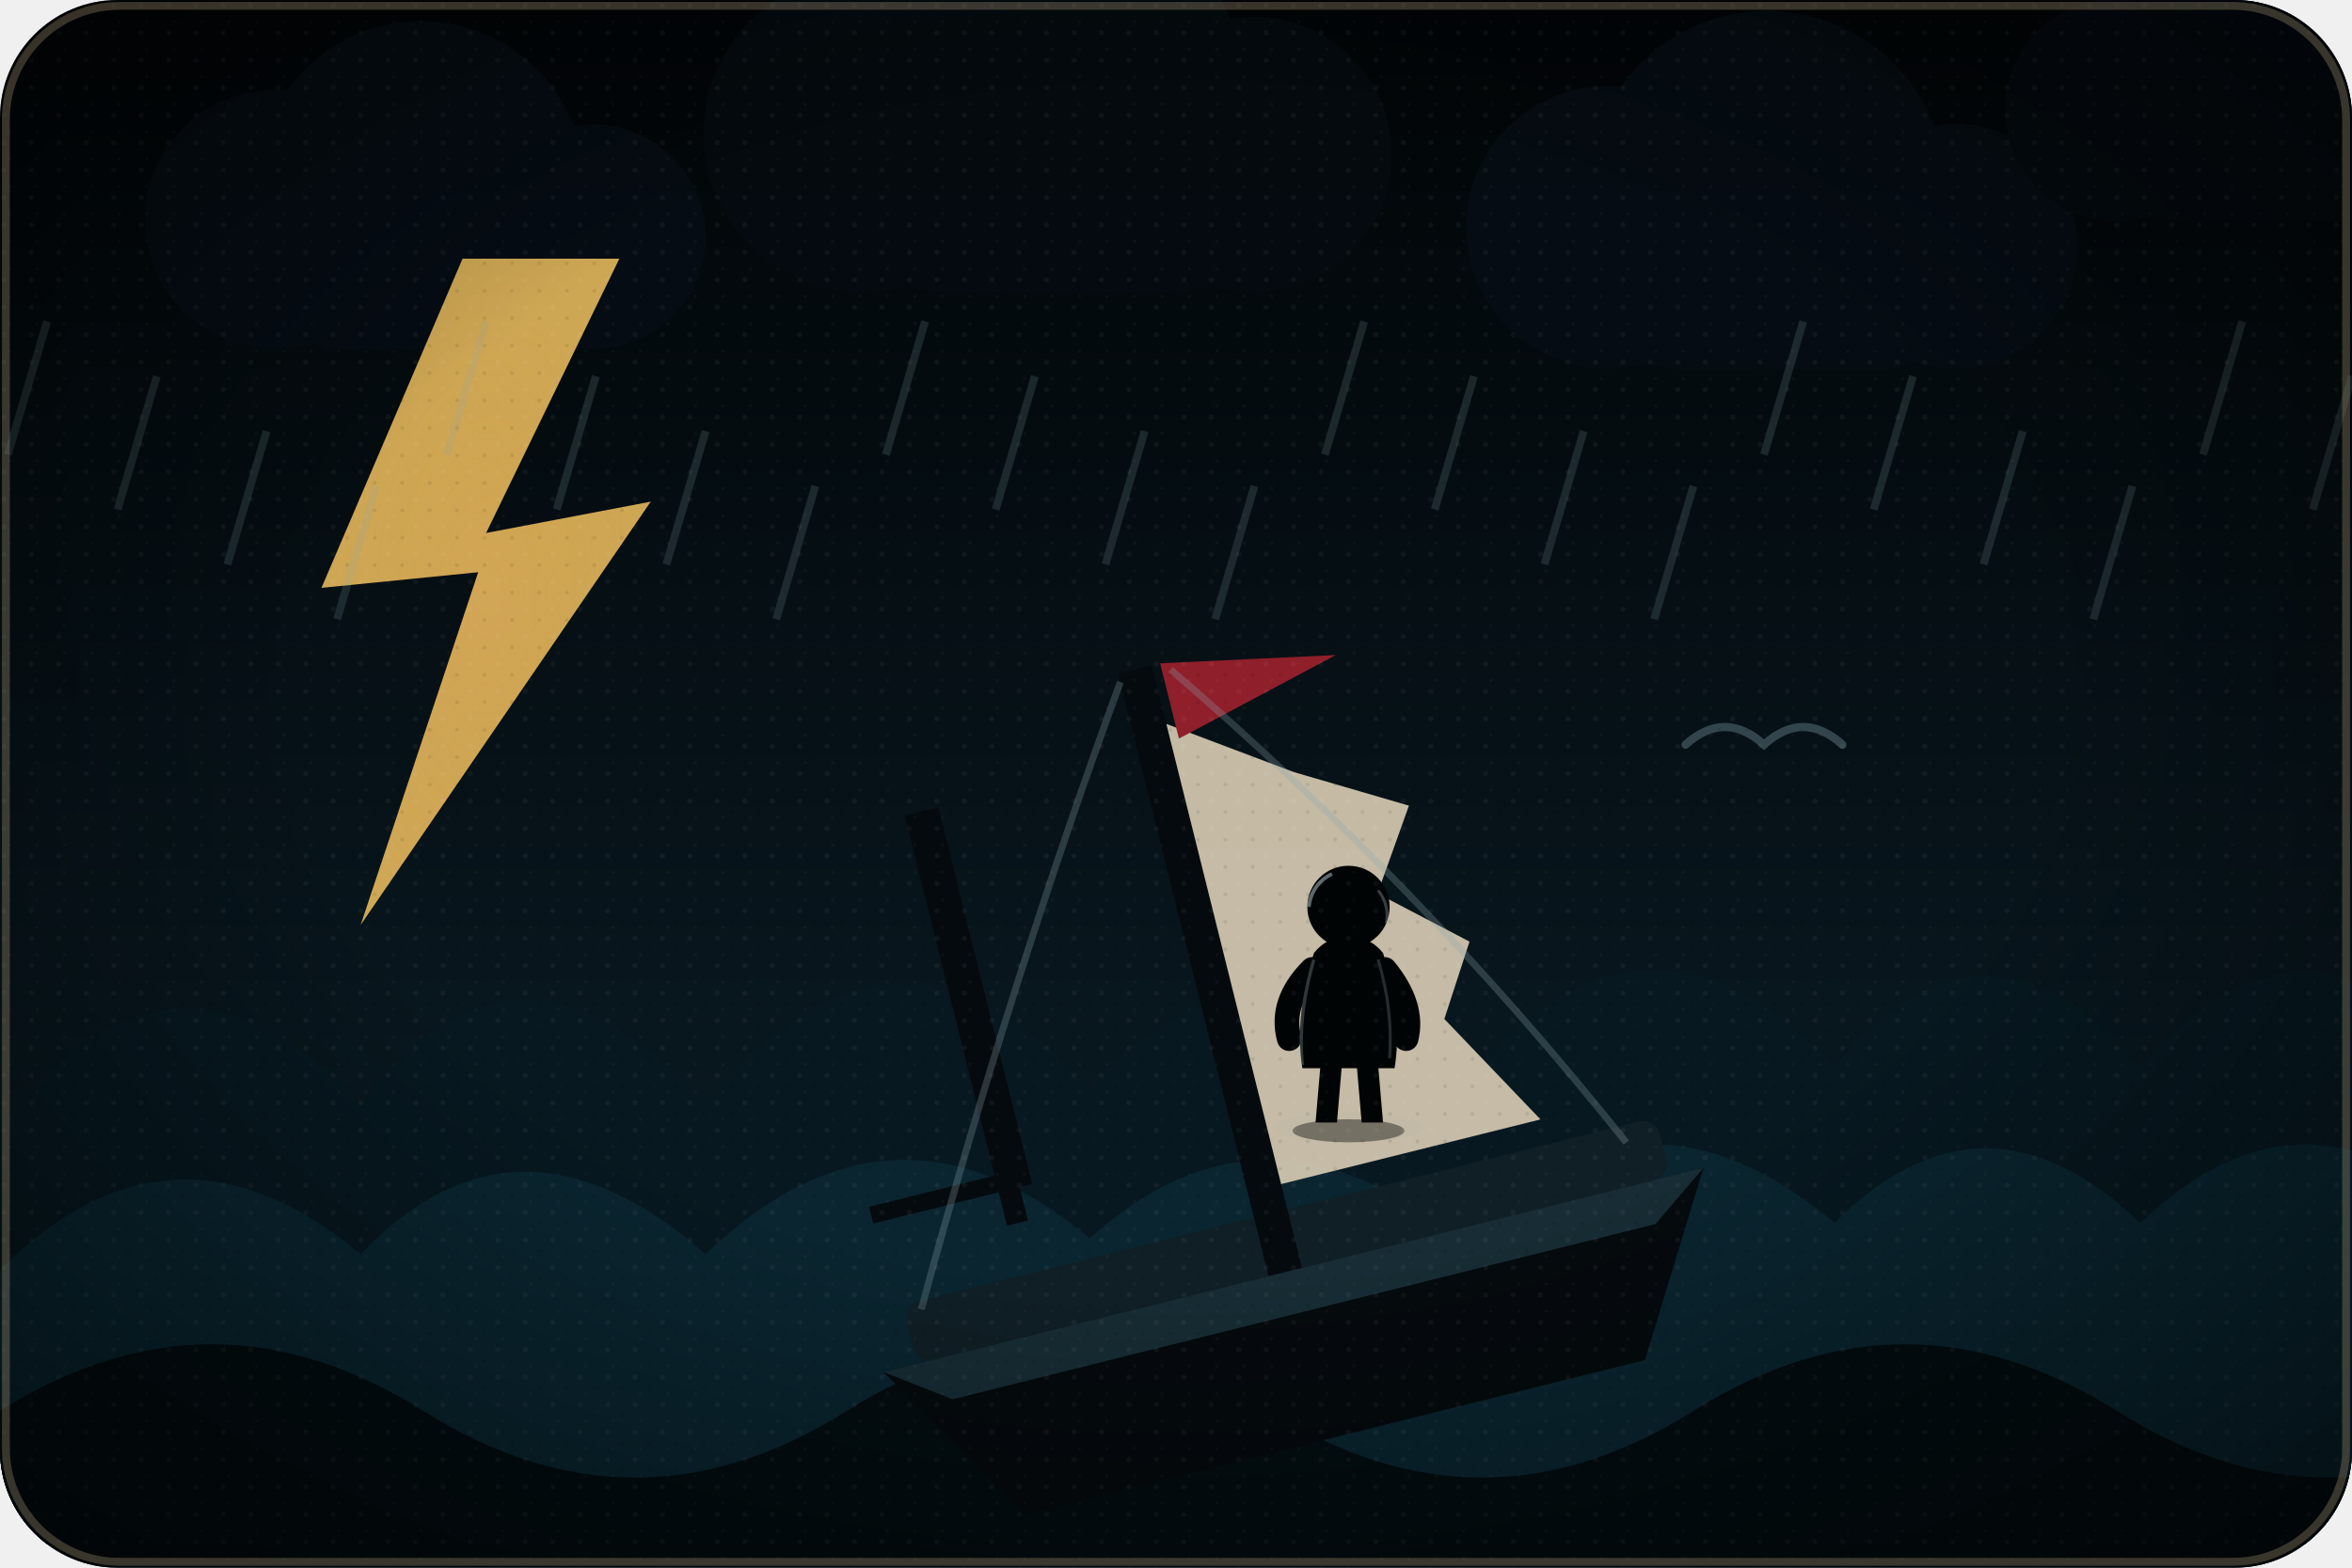
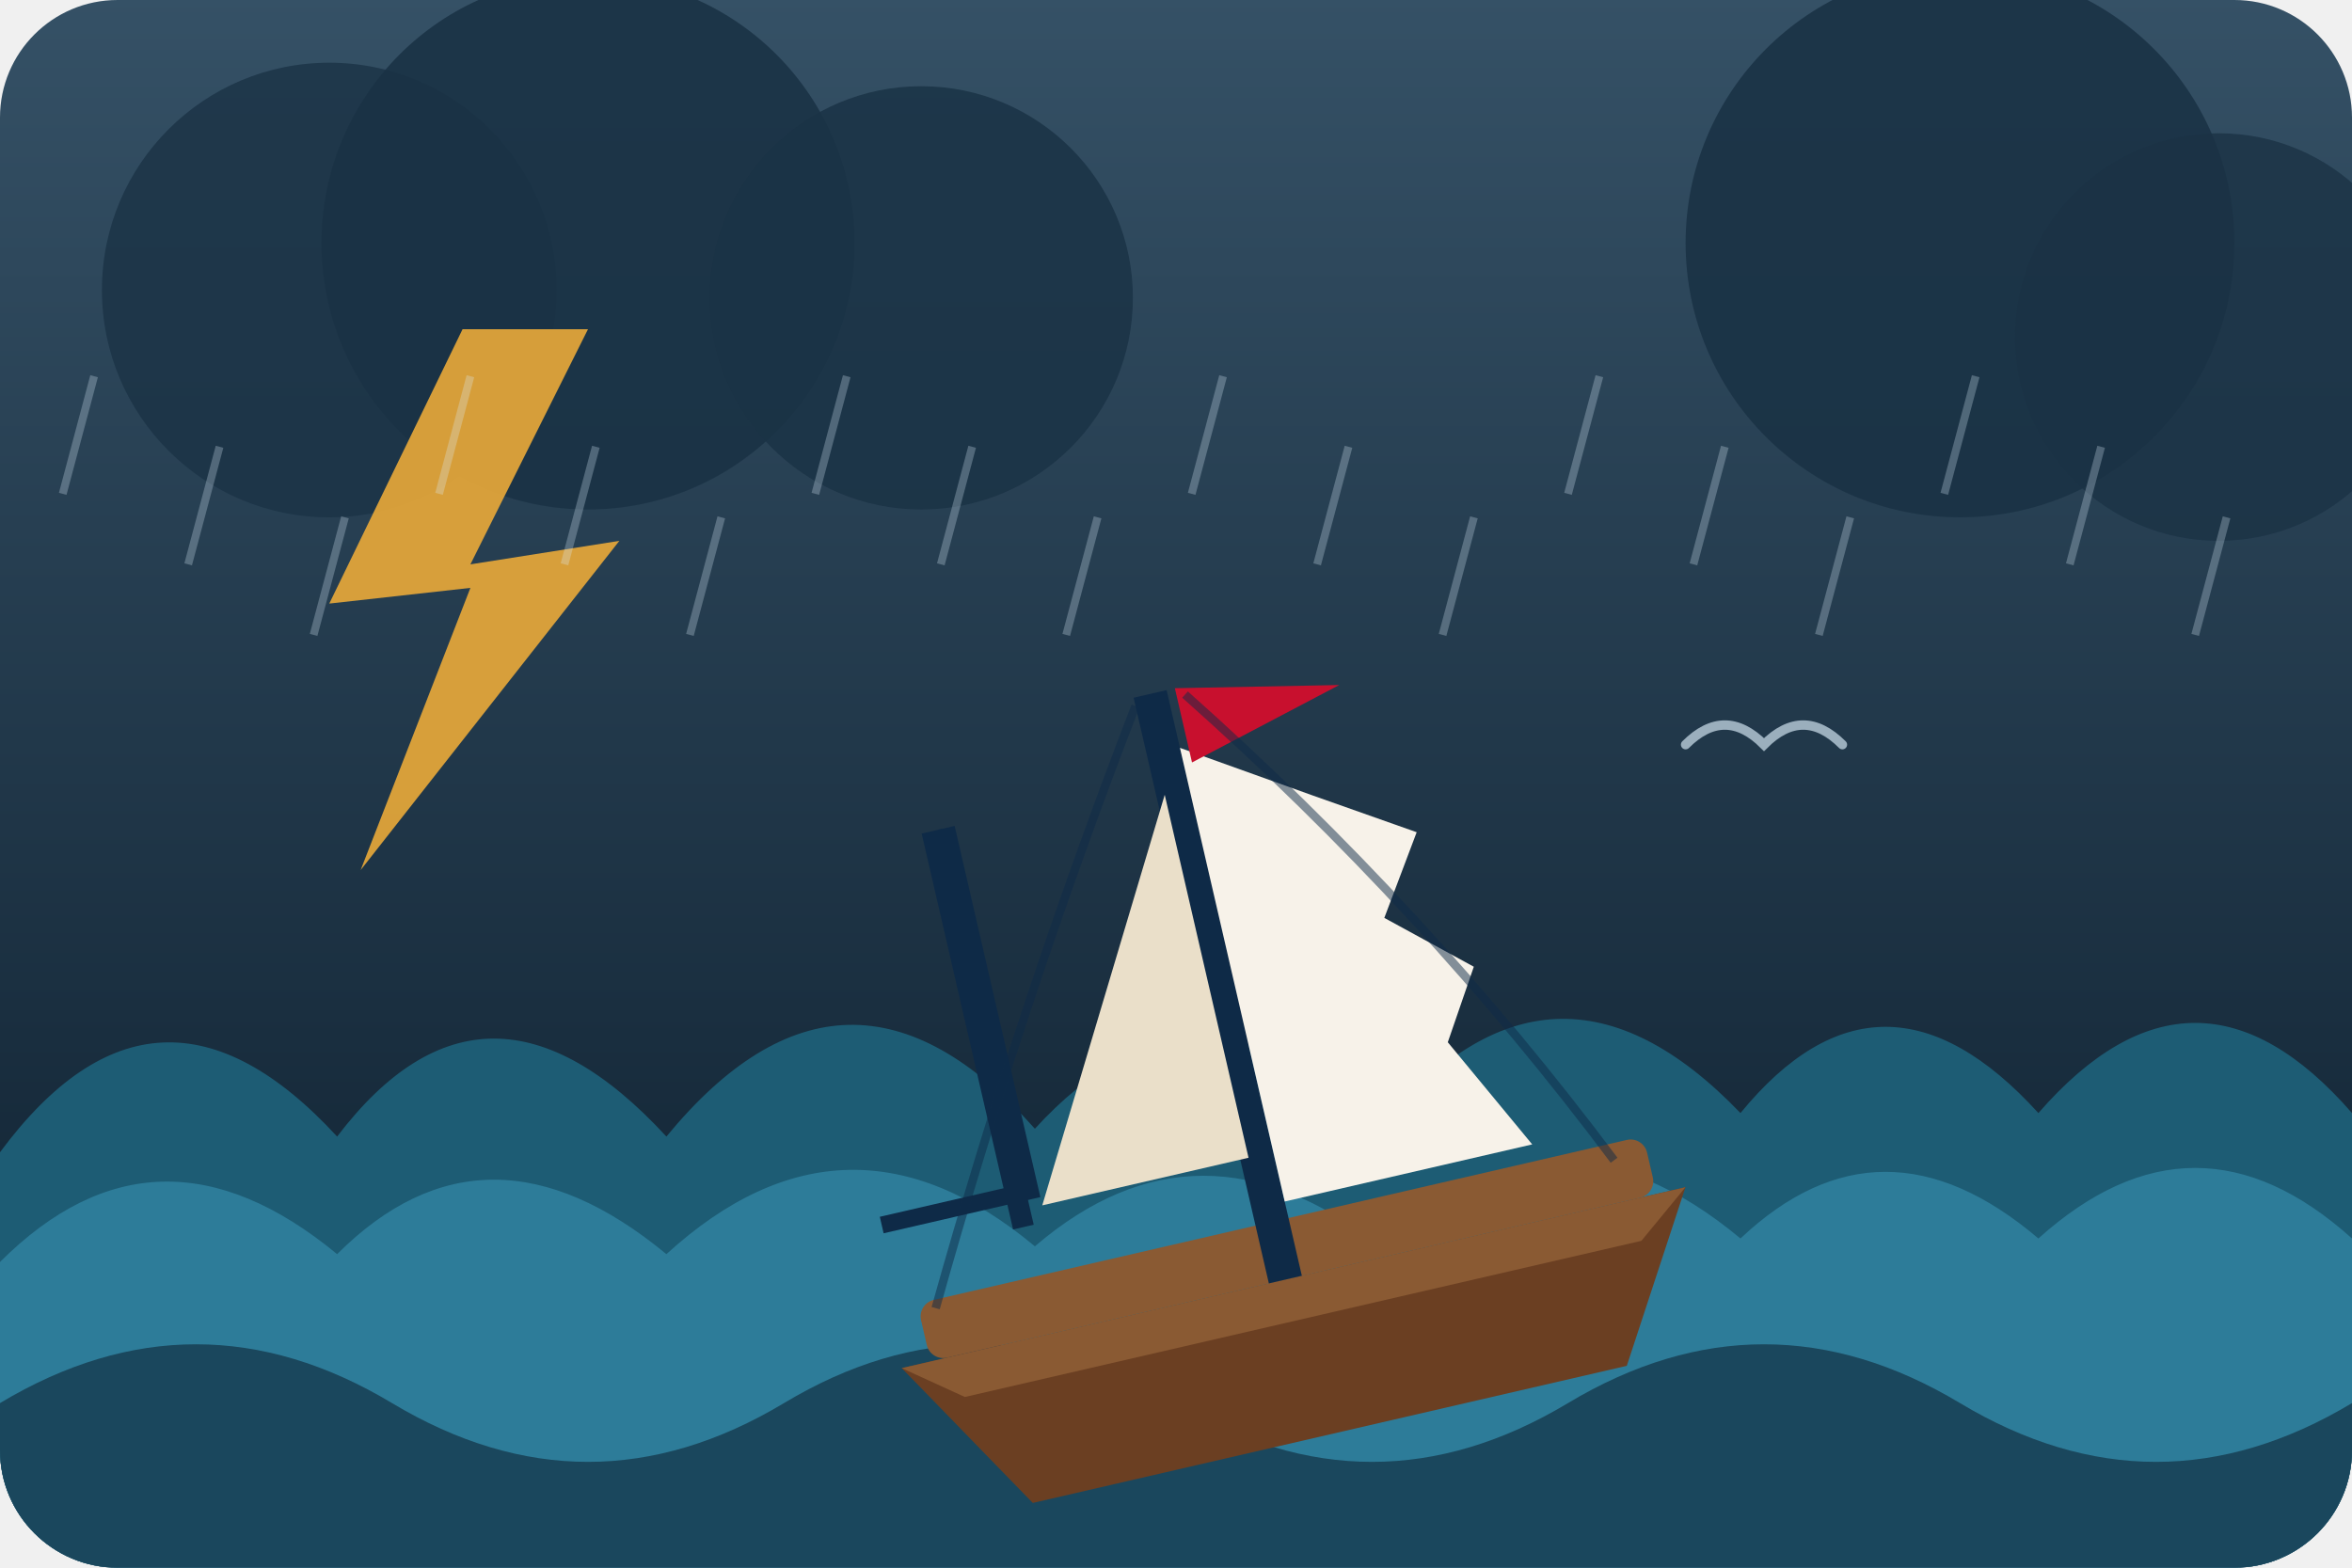
<svg xmlns="http://www.w3.org/2000/svg" viewBox="0 0 600 400" role="img" aria-labelledby="title">
  <defs>
    <linearGradient id="bg" x1="0" y1="0" x2="0" y2="1">
-       <stop offset="0" stop-color="#010406" />
-       <stop offset="1" stop-color="#0c202a" />
+       <stop offset="0" stop-color="#355166" />
+       <stop offset="1" stop-color="#0b1c2b" />
    </linearGradient>
    <linearGradient id="sea" x1="0" y1="0" x2="0" y2="1">
-       <stop offset="0" stop-color="#0c202b" />
-       <stop offset="1" stop-color="#030a0f" />
+       <stop offset="0" stop-color="#2f7f9d" />
+       <stop offset="1" stop-color="#1d5c74" />
    </linearGradient>
-     <radialGradient id="moonGlow">
-       <stop offset="0" stop-color="#f2ead8" stop-opacity=".55" />
-       <stop offset=".35" stop-color="#c9d8d9" stop-opacity=".18" />
-       <stop offset="1" stop-color="#c9d8d9" stop-opacity="0" />
-     </radialGradient>
-     <radialGradient id="warm">
-       <stop offset="0" stop-color="#e0a45a" stop-opacity=".55" />
-       <stop offset=".5" stop-color="#d98a3d" stop-opacity=".16" />
-       <stop offset="1" stop-color="#d98a3d" stop-opacity="0" />
-     </radialGradient>
-     <radialGradient id="vig" cx=".5" cy=".45" r=".76">
-       <stop offset=".48" stop-color="#000" stop-opacity="0" />
-       <stop offset="1" stop-color="#000" stop-opacity=".62" />
-     </radialGradient>
-     <pattern id="grain" width="7" height="7" patternUnits="userSpaceOnUse">
-       <circle cx="1" cy="1.4" r=".65" fill="#ffffff" opacity=".055" />
-       <circle cx="4.6" cy="4.2" r=".5" fill="#000000" opacity=".1" />
-       <circle cx="2.4" cy="5.6" r=".4" fill="#ffffff" opacity=".04" />
-     </pattern>
    <clipPath id="round">
      <rect width="600" height="400" rx="30" />
    </clipPath>
  </defs>
  <g clip-path="url(#round)">
    <rect width="600" height="400" fill="url(#bg)" />
-     <g transform="translate(70 56) scale(1.1)" fill="#050d13" opacity="0.95">
-       <circle cx="0" cy="0" r="30" />
-       <circle cx="34" cy="-8" r="38" />
-       <circle cx="74" cy="4" r="26" />
-       <rect x="0" y="0" width="74" height="30" rx="15" />
+     <circle cx="84" cy="74" r="58" fill="#1a3245" opacity=".8" />
+     <circle cx="150" cy="62" r="68" fill="#1a3245" opacity=".9" />
+     <circle cx="235" cy="76" r="54" fill="#1a3245" opacity=".85" />
+     <circle cx="500" cy="62" r="70" fill="#1a3245" opacity=".9" />
+     <circle cx="566" cy="86" r="52" fill="#1a3245" opacity=".8" />
+     <path d="M118 84 L84 154 L120 150 L92 222 L158 138 L120 144 L150 84 Z" fill="#e0a43a" opacity=".95" />
+     <g stroke="#dceefb" stroke-width="2" opacity=".28">
+       <path d="M24 96 l-8 30" />
+       <path d="M56 114 l-8 30" />
+       <path d="M88 132 l-8 30" />
+       <path d="M120 96 l-8 30" />
+       <path d="M152 114 l-8 30" />
+       <path d="M184 132 l-8 30" />
+       <path d="M216 96 l-8 30" />
+       <path d="M248 114 l-8 30" />
+       <path d="M280 132 l-8 30" />
+       <path d="M312 96 l-8 30" />
+       <path d="M344 114 l-8 30" />
+       <path d="M376 132 l-8 30" />
+       <path d="M408 96 l-8 30" />
+       <path d="M440 114 l-8 30" />
+       <path d="M472 132 l-8 30" />
+       <path d="M504 96 l-8 30" />
+       <path d="M536 114 l-8 30" />
+       <path d="M568 132 l-8 30" />
    </g>
-     <g transform="translate(220 34) scale(1.35)" fill="#040a0f" opacity="0.95">
-       <circle cx="0" cy="0" r="30" />
-       <circle cx="34" cy="-8" r="38" />
-       <circle cx="74" cy="4" r="26" />
-       <rect x="0" y="0" width="74" height="30" rx="15" />
+     <path d="M0 294 q40 -54 86 -4 q38 -50 84 0 q46 -56 94 -2 q42 -46 88 0 q44 -54 92 -4 q36 -44 76 0 q40 -46 80 0 v116 H0 Z" fill="#1d5c74" />
+     <path d="M0 322 q40 -40 86 -2 q38 -38 84 0 q46 -42 94 -2 q42 -36 88 0 q44 -42 92 -2 q36 -34 76 0 q40 -36 80 0 v84 H0 Z" fill="#2f7f9d" opacity=".9" />
+     <path d="M0 358 q50 -30 100 0 t100 0 t100 0 t100 0 t100 0 t100 0 v42 H0 Z" fill="#0b1c2b" opacity=".55" />
+     <g transform="translate(330 326) scale(1.08) rotate(-13)">
+       <path d="M-95 0 L95 0 L72 38 L-72 38 Z" fill="#6b3f22" />
+       <path d="M-95 0 L95 0 L82 10 L-82 10 Z" fill="#8a5a33" />
+       <rect x="-88" y="-14" width="176" height="14" rx="4" fill="#8a5a33" />
+       <rect x="-6" y="-142" width="8" height="142" fill="#0e2a47" />
+       <rect x="-62" y="-122" width="5" height="96" fill="#0e2a47" />
+       <path d="M2 -128 L2 -18 L62 -18 L48 -46 L58 -62 L40 -78 L52 -96 L30 -110 Z" fill="#f7f2e9" />
+       <path d="M-4 -118 L-4 -30 L-54 -30 Z" fill="#eadfc9" />
+       <path d="M-56 -122 L-56 -34 L-92 -34" fill="none" stroke="#0e2a47" stroke-width="4" />
+       <path d="M4 -142 L42 -134 L4 -124 Z" fill="#c8102e" />
+       <path d="M6 -140 Q50 -78 80 -10" fill="none" stroke="#0e2a47" stroke-width="2" opacity=".5" />
+       <path d="M-6 -140 Q-48 -78 -84 -12" fill="none" stroke="#0e2a47" stroke-width="2" opacity=".5" />
    </g>
-     <g transform="translate(410 58) scale(1.2)" fill="#050d13" opacity="0.95">
-       <circle cx="0" cy="0" r="30" />
-       <circle cx="34" cy="-8" r="38" />
-       <circle cx="74" cy="4" r="26" />
-       <rect x="0" y="0" width="74" height="30" rx="15" />
-     </g>
-     <g transform="translate(540 28) scale(0.95)" fill="#040a0f" opacity="0.9">
-       <circle cx="0" cy="0" r="30" />
-       <circle cx="34" cy="-8" r="38" />
-       <circle cx="74" cy="4" r="26" />
-       <rect x="0" y="0" width="74" height="30" rx="15" />
-     </g>
-     <path d="M118 66 L82 150 L122 146 L92 236 L166 128 L124 136 L158 66 Z" fill="#e0b45a" opacity=".92" />
-     <path d="M118 66 L82 150 L122 146 L92 236 L166 128 L124 136 L158 66 Z" fill="url(#warm)" opacity=".35" />
-     <g stroke="#8ba6ad" stroke-width="2" opacity=".18">
-       <path d="M12 82 l-10 34" />
-       <path d="M40 96 l-10 34" />
-       <path d="M68 110 l-10 34" />
-       <path d="M96 124 l-10 34" />
-       <path d="M124 82 l-10 34" />
-       <path d="M152 96 l-10 34" />
-       <path d="M180 110 l-10 34" />
-       <path d="M208 124 l-10 34" />
-       <path d="M236 82 l-10 34" />
-       <path d="M264 96 l-10 34" />
-       <path d="M292 110 l-10 34" />
-       <path d="M320 124 l-10 34" />
-       <path d="M348 82 l-10 34" />
-       <path d="M376 96 l-10 34" />
-       <path d="M404 110 l-10 34" />
-       <path d="M432 124 l-10 34" />
-       <path d="M460 82 l-10 34" />
-       <path d="M488 96 l-10 34" />
-       <path d="M516 110 l-10 34" />
-       <path d="M544 124 l-10 34" />
-       <path d="M572 82 l-10 34" />
-       <path d="M600 96 l-10 34" />
-     </g>
-     <path d="M0 288 q44 -58 92 -6 q40 -54 88 0 q48 -60 98 -4 q44 -50 94 0 q46 -58 96 -6 q38 -46 78 0 q42 -48 84 0 v122 H0 Z" fill="#071820" />
-     <path d="M0 324 q44 -44 92 -4 q40 -42 88 0 q48 -46 98 -4 q44 -40 94 0 q46 -46 96 -4 q38 -38 78 0 q42 -40 84 0 v82 H0 Z" fill="#0a2630" opacity=".95" />
-     <path d="M0 360 q54 -34 108 0 t108 0 t108 0 t108 0 t108 0 t108 0 v40 H0 Z" fill="#02080c" opacity=".85" />
-     <g transform="translate(330 324) scale(1.1) rotate(-14)">
-       <path d="M-98 0 L98 0 L74 40 L-74 40 Z" fill="#050a0e" />
-       <path d="M-98 0 L98 0 L84 10 L-84 10 Z" fill="#172c34" />
-       <rect x="-90" y="-14" width="180" height="14" rx="4" fill="#101f26" />
-       <rect x="-6" y="-144" width="8" height="144" fill="#050a0e" />
-       <rect x="-62" y="-124" width="5" height="98" fill="#050a0e" />
-       <path d="M2 -130 L2 -20 L64 -20 L48 -48 L58 -64 L40 -80 L52 -98 L28 -112 Z" fill="#d9cdb5" opacity=".9" />
-       <path d="M-56 -124 L-56 -36 L-92 -36" fill="none" stroke="#050a0e" stroke-width="4" />
-       <path d="M4 -144 L44 -136 L4 -126 Z" fill="#8f1f2b" />
-       <path d="M6 -142 Q50 -80 82 -10" fill="none" stroke="#8ba6ad" stroke-width="1.6" opacity=".28" />
-       <path d="M-6 -142 Q-48 -80 -86 -12" fill="none" stroke="#8ba6ad" stroke-width="1.6" opacity=".28" />
-     </g>
-     <g transform="translate(344 286) scale(0.42 0.42)">
-       <ellipse cx="0" cy="4" rx="46" ry="9" fill="#8ba6ad" opacity=".055" />
-       <ellipse cx="0" cy="6" rx="34" ry="7" fill="#000" opacity=".4" />
-       <path d="M-21 -102 q-12 40 -7 70 h56 q5 -30 -7 -70 q-8 -10 -21 -10 q-13 0 -21 10 Z" fill="#010405" />
-       <path d="M-17 -34 l-3 35 h13 l3 -35 Z" fill="#010405" />
-       <path d="M5 -34 l3 35 h13 l-3 -35 Z" fill="#010405" />
-       <path d="M-22 -92 q-20 20 -14 42" fill="none" stroke="#010405" stroke-width="15" stroke-linecap="round" />
-       <path d="M22 -92 q18 22 13 42" fill="none" stroke="#010405" stroke-width="15" stroke-linecap="round" />
-       <circle cx="0" cy="-130" r="25" fill="#010405" />
-       <path d="M-24 -130 A24 24 0 0 1 -10 -150" fill="none" stroke="#a8bcc0" stroke-width="2.2" opacity=".55" />
-       <path d="M18 -140 A24 24 0 0 1 23 -120" fill="none" stroke="#a8bcc0" stroke-width="1.8" opacity=".32" />
-       <path d="M-21 -98 q-10 34 -7 64" fill="none" stroke="#a8bcc0" stroke-width="2" opacity=".28" />
-       <path d="M18 -98 q9 30 7 60" fill="none" stroke="#a8bcc0" stroke-width="1.8" opacity=".22" />
-     </g>
-     <path d="M430 190 q10 -9 20 0 q10 -9 20 0" fill="none" stroke="#587078" stroke-width="2.08" stroke-linecap="round" opacity=".55" />
-     <rect width="600" height="400" fill="url(#grain)" opacity=".8" />
-     <rect width="600" height="400" fill="url(#vig)" />
-     <rect x="1.5" y="1.5" width="597" height="397" rx="29" fill="none" stroke="#c4b08a" stroke-opacity=".28" stroke-width="2" />
+     <path d="M430 190 q10 -10 20 0 q10 -10 20 0" fill="none" stroke="#dceefb" stroke-width="2.4" stroke-linecap="round" opacity=".65" />
  </g>
</svg>
